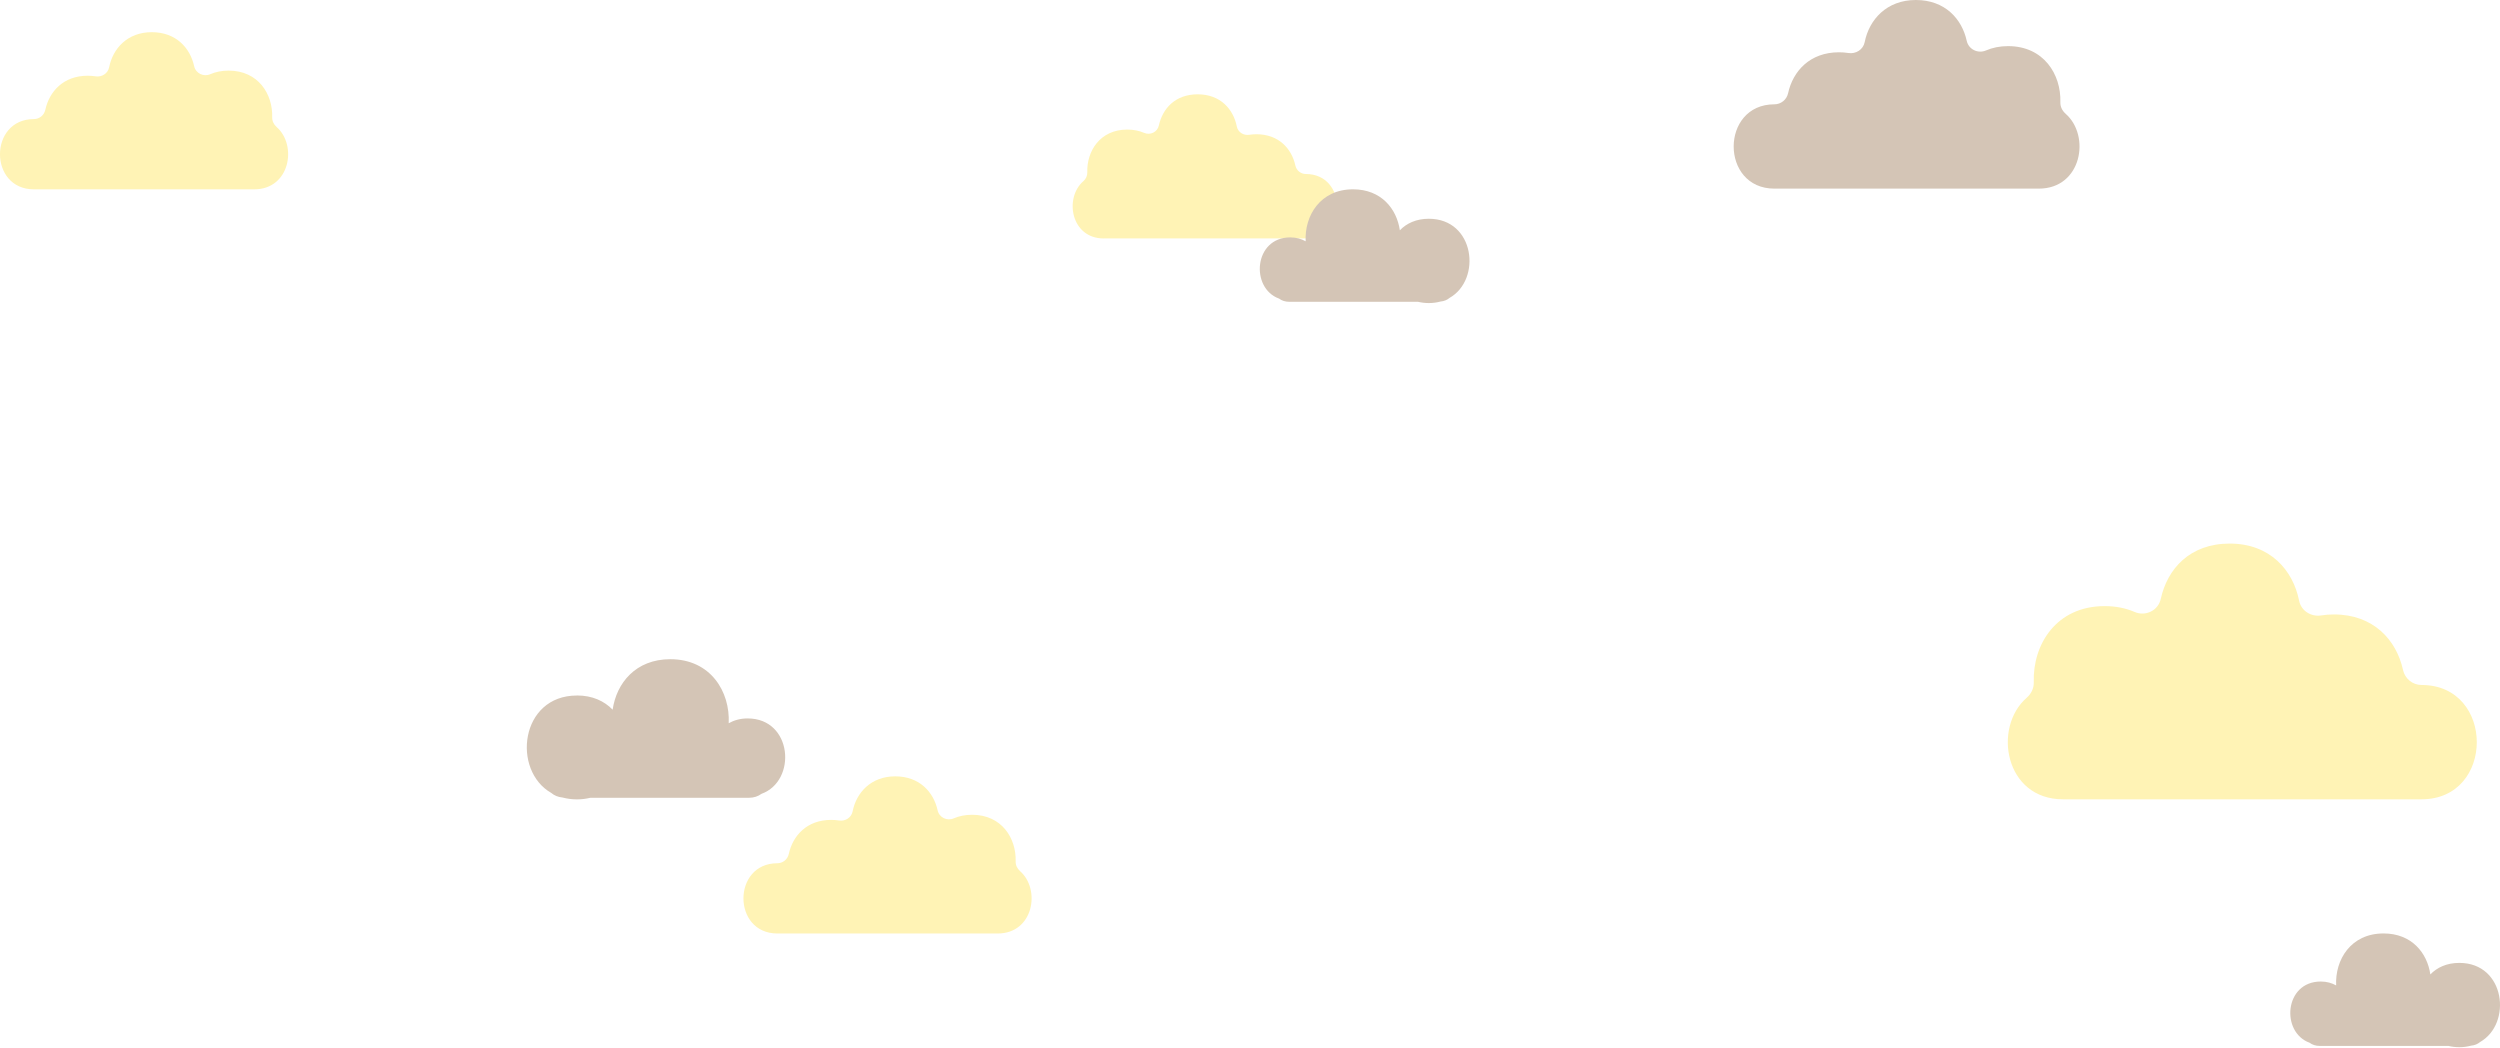
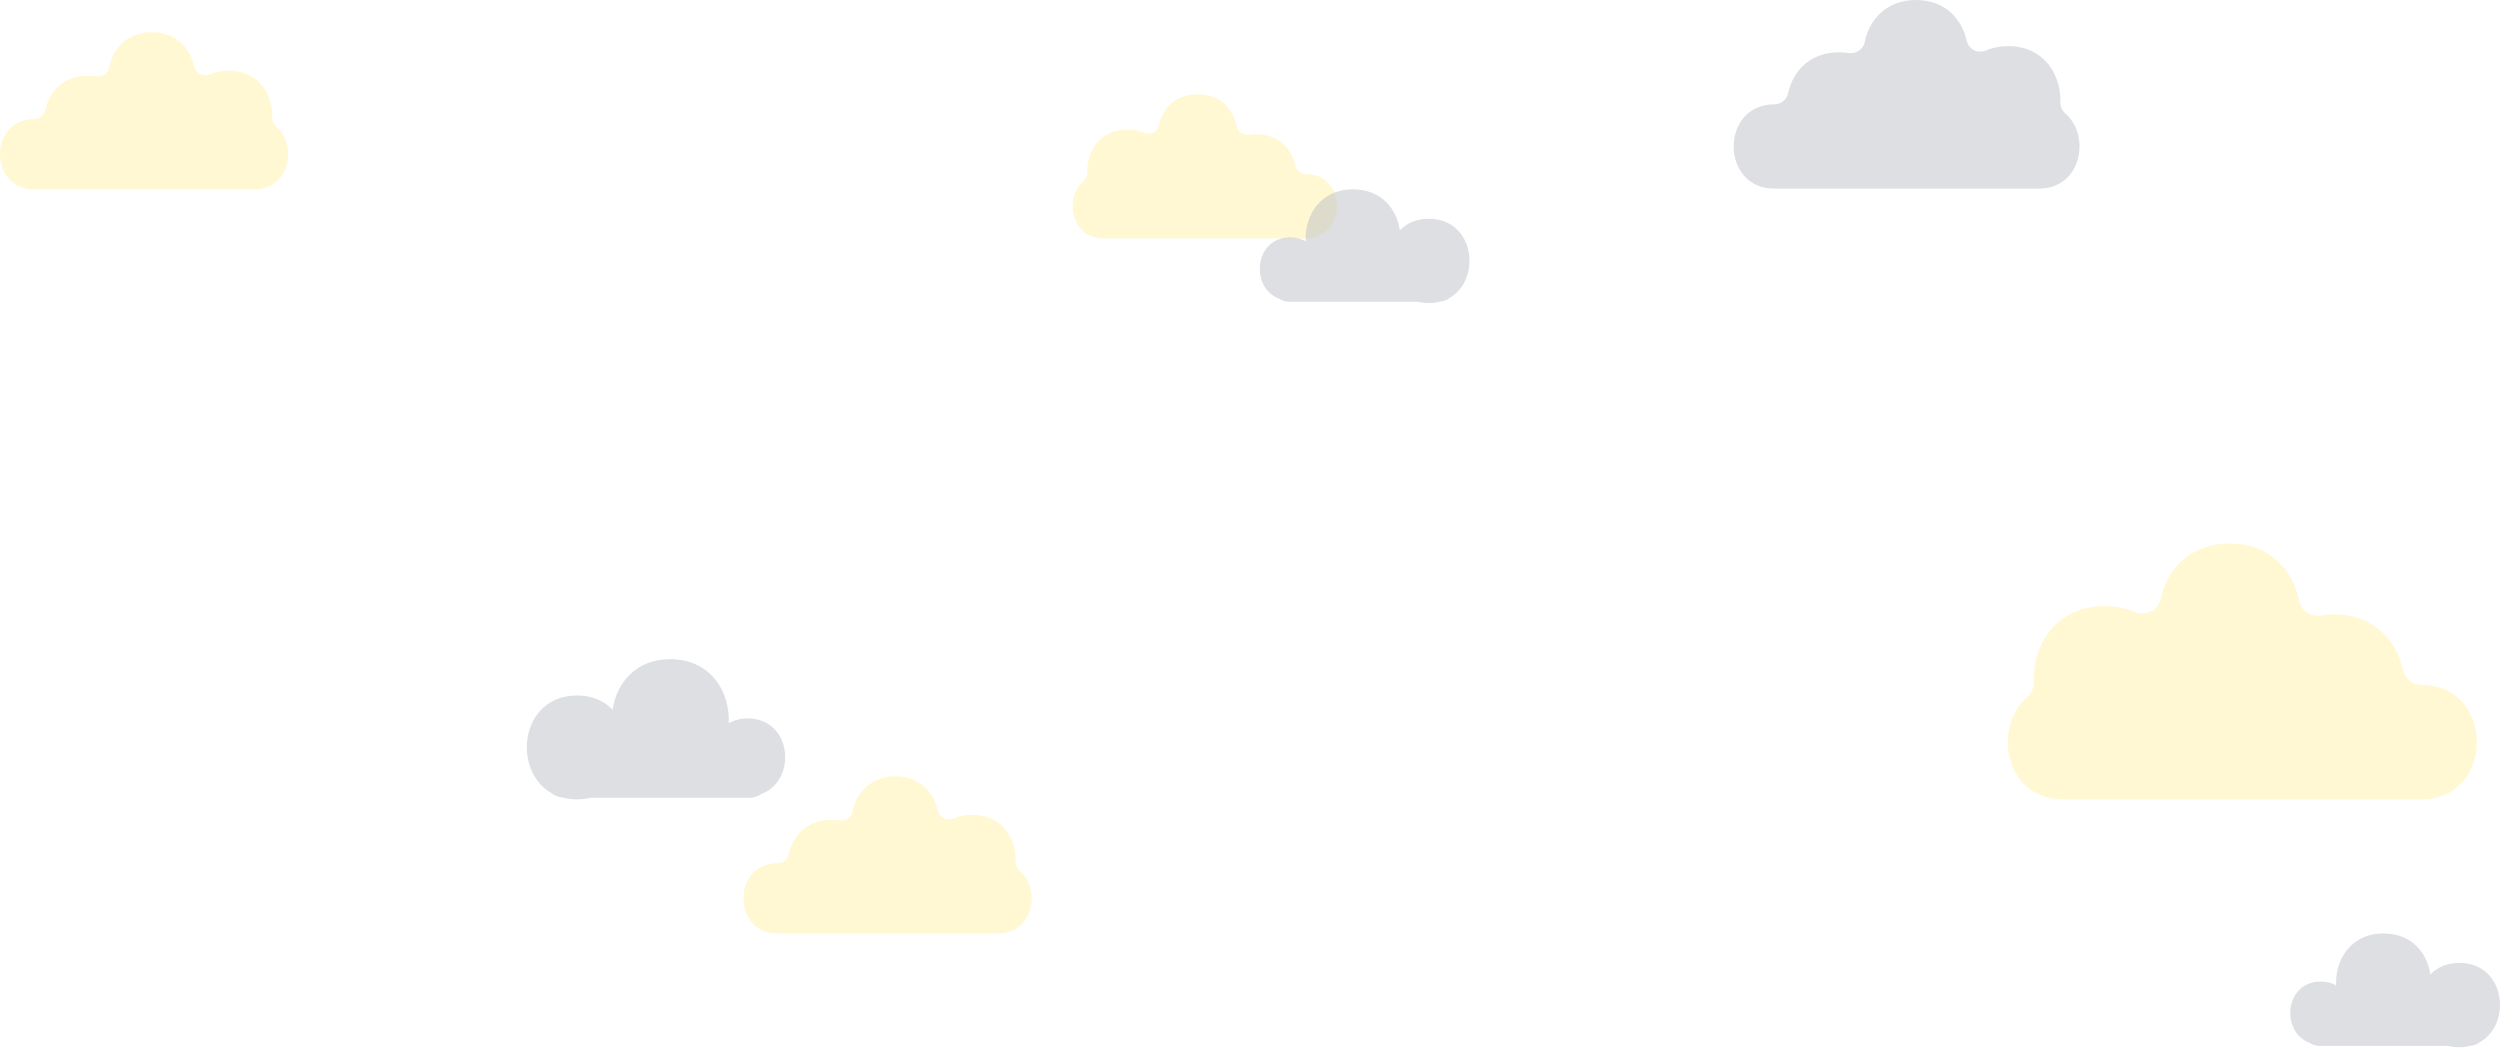
<svg xmlns="http://www.w3.org/2000/svg" id="Layer_2" data-name="Layer 2" viewBox="0 0 1049.44 439.59">
  <defs>
    <style>
      .cls-1 {
-         fill: #d4c5b6;
+         fill: #fff3b5;
+         opacity: .6;
      }

      .cls-1, .cls-2 {
        stroke-width: 0px;
      }

      .cls-2 {
-         fill: #fff3b5;
+         fill: #bcbfc5;
+         opacity: .5;
      }
    </style>
  </defs>
  <g id="Layer_1-2" data-name="Layer 1">
    <g>
-       <path class="cls-2" d="M866,335.53h150.52c30.93,0,30.88-47.99,0-47.99h0c-3.77,0-6.99-2.64-7.8-6.33-2.74-12.53-12.38-23.28-28.96-23.28-1.87,0-3.66.14-5.35.41-4.31.68-8.46-1.94-9.31-6.22-2.54-12.81-12.23-23.94-29.1-23.94s-26.22,10.72-28.96,23.22c-1.07,4.9-6.39,7.48-11,5.48-3.61-1.56-7.79-2.45-12.55-2.45-20.34,0-30.25,16.14-29.76,31.92.08,2.53-1.05,4.87-2.95,6.53-14.36,12.49-9.27,42.65,15.22,42.65Z" />
-       <path class="cls-1" d="M867.07,47.71c-1.41-1.22-2.24-2.95-2.18-4.81.36-11.63-6.95-23.54-21.95-23.54-3.51,0-6.59.66-9.25,1.81-3.4,1.47-7.32-.43-8.11-4.04-2.02-9.22-9.14-17.13-21.36-17.13s-19.59,8.21-21.46,17.66c-.63,3.16-3.68,5.09-6.86,4.59-1.25-.2-2.56-.3-3.95-.3-12.22,0-19.33,7.93-21.35,17.17-.59,2.72-2.97,4.67-5.75,4.67h0c-22.77,0-22.81,35.39,0,35.39h111c18.05,0,21.81-22.24,11.22-31.45Z" />
-       <path class="cls-2" d="M428.17,365.64c-1.17-1.02-1.86-2.46-1.82-4.01.3-9.69-5.79-19.61-18.29-19.61-2.92,0-5.49.55-7.71,1.51-2.83,1.22-6.1-.36-6.76-3.37-1.69-7.68-7.61-14.27-17.8-14.27s-16.32,6.84-17.88,14.71c-.52,2.63-3.07,4.24-5.72,3.82-1.04-.16-2.14-.25-3.29-.25-10.18,0-16.11,6.61-17.79,14.31-.49,2.26-2.48,3.89-4.79,3.89h0c-18.97,0-19,29.49,0,29.49h92.49c15.04,0,18.17-18.53,9.35-26.21Z" />
-       <path class="cls-2" d="M116.08,53.26c-1.17-1.02-1.86-2.46-1.82-4.01.3-9.69-5.79-19.61-18.29-19.61-2.92,0-5.49.55-7.71,1.51-2.83,1.22-6.1-.36-6.76-3.37-1.69-7.68-7.61-14.27-17.8-14.27s-16.32,6.84-17.88,14.71c-.52,2.63-3.07,4.24-5.72,3.82-1.04-.16-2.14-.25-3.29-.25-10.18,0-16.11,6.61-17.79,14.31-.49,2.26-2.48,3.89-4.79,3.89h0c-18.97,0-19,29.49,0,29.49h92.49c15.04,0,18.17-18.53,9.35-26.21Z" />
-       <path class="cls-2" d="M463.34,100.08h84.82c17.43,0,17.4-27.04,0-27.04h0c-2.13,0-3.94-1.49-4.4-3.57-1.54-7.06-6.98-13.12-16.32-13.12-1.06,0-2.06.08-3.02.23-2.43.38-4.77-1.09-5.24-3.5-1.43-7.22-6.89-13.49-16.4-13.49s-14.78,6.04-16.32,13.09c-.61,2.76-3.6,4.21-6.2,3.09-2.03-.88-4.39-1.38-7.07-1.38-11.46,0-17.05,9.1-16.77,17.99.04,1.42-.59,2.74-1.66,3.68-8.09,7.04-5.22,24.04,8.58,24.04Z" />
-       <path class="cls-1" d="M599.78,91.83c-5.28,0-9.33,1.92-12.16,4.84-1.31-9.05-7.83-17.2-19.65-17.2-13.79,0-20.41,11.12-19.89,21.82-1.79-1-3.91-1.64-6.46-1.64-15.32,0-16.87,21.3-4.69,25.7,1.11.83,2.55,1.34,4.31,1.34h54.02c1.4.33,2.89.53,4.52.53,1.78,0,3.4-.24,4.9-.64,1.56-.15,2.83-.69,3.81-1.53,13.54-7.68,10.67-33.22-8.71-33.22Z" />
-       <path class="cls-1" d="M1032.36,404.2c-5.28,0-9.33,1.92-12.16,4.84-1.31-9.05-7.83-17.2-19.65-17.2-13.79,0-20.41,11.12-19.89,21.82-1.79-1-3.91-1.64-6.46-1.64-15.32,0-16.87,21.3-4.69,25.7,1.11.83,2.55,1.34,4.31,1.34h54.02c1.4.33,2.89.53,4.52.53,1.78,0,3.4-.24,4.9-.64,1.56-.15,2.83-.69,3.81-1.53,13.54-7.68,10.67-33.22-8.71-33.22Z" />
-       <path class="cls-1" d="M242.19,291.94c6.51,0,11.49,2.36,14.98,5.97,1.61-11.15,9.65-21.19,24.21-21.19,16.98,0,25.15,13.7,24.51,26.88,2.2-1.24,4.82-2.02,7.96-2.02,18.87,0,20.79,26.24,5.78,31.66-1.37,1.02-3.14,1.66-5.32,1.66h-66.55c-1.72.41-3.57.66-5.57.66-2.19,0-4.19-.29-6.04-.78-1.92-.18-3.49-.86-4.69-1.89-16.69-9.46-13.15-40.93,10.73-40.93Z" />
+       <path class="cls-1" d="M866,335.53h150.52c30.93,0,30.88-47.99,0-47.99h0c-3.77,0-6.99-2.64-7.8-6.33-2.74-12.53-12.38-23.28-28.96-23.28-1.87,0-3.66.14-5.35.41-4.31.68-8.46-1.94-9.31-6.22-2.54-12.81-12.23-23.94-29.1-23.94s-26.22,10.72-28.96,23.22c-1.07,4.9-6.39,7.48-11,5.48-3.61-1.56-7.79-2.45-12.55-2.45-20.34,0-30.25,16.14-29.76,31.92.08,2.53-1.05,4.87-2.95,6.53-14.36,12.49-9.27,42.65,15.22,42.65Z" />
+       <path class="cls-2" d="M867.07,47.71c-1.41-1.22-2.24-2.95-2.18-4.81.36-11.63-6.95-23.54-21.95-23.54-3.51,0-6.59.66-9.25,1.81-3.4,1.47-7.32-.43-8.11-4.04-2.02-9.22-9.14-17.13-21.36-17.13s-19.59,8.21-21.46,17.66c-.63,3.16-3.68,5.09-6.86,4.59-1.25-.2-2.56-.3-3.95-.3-12.22,0-19.33,7.93-21.35,17.17-.59,2.72-2.97,4.67-5.75,4.67h0c-22.77,0-22.81,35.39,0,35.39h111c18.05,0,21.81-22.24,11.22-31.45Z" />
+       <path class="cls-1" d="M428.17,365.64c-1.17-1.02-1.86-2.46-1.82-4.01.3-9.69-5.79-19.61-18.29-19.61-2.92,0-5.49.55-7.71,1.51-2.83,1.22-6.1-.36-6.76-3.37-1.69-7.68-7.61-14.27-17.8-14.27s-16.32,6.84-17.88,14.71c-.52,2.63-3.07,4.24-5.72,3.82-1.04-.16-2.14-.25-3.29-.25-10.18,0-16.11,6.61-17.79,14.31-.49,2.26-2.48,3.89-4.79,3.89h0c-18.97,0-19,29.49,0,29.49h92.49c15.04,0,18.17-18.53,9.35-26.21Z" />
+       <path class="cls-1" d="M116.08,53.26c-1.17-1.02-1.86-2.46-1.82-4.01.3-9.69-5.79-19.61-18.29-19.61-2.92,0-5.49.55-7.71,1.51-2.83,1.22-6.1-.36-6.76-3.37-1.69-7.68-7.61-14.27-17.8-14.27s-16.32,6.84-17.88,14.71c-.52,2.63-3.07,4.24-5.72,3.82-1.04-.16-2.14-.25-3.29-.25-10.18,0-16.11,6.61-17.79,14.31-.49,2.26-2.48,3.89-4.79,3.89h0c-18.97,0-19,29.49,0,29.49h92.49c15.04,0,18.17-18.53,9.35-26.21Z" />
+       <path class="cls-1" d="M463.34,100.08h84.82c17.43,0,17.4-27.04,0-27.04h0c-2.13,0-3.94-1.49-4.4-3.57-1.54-7.06-6.98-13.12-16.32-13.12-1.06,0-2.06.08-3.02.23-2.43.38-4.77-1.09-5.24-3.5-1.43-7.22-6.89-13.49-16.4-13.49s-14.78,6.04-16.32,13.09c-.61,2.76-3.6,4.21-6.2,3.09-2.03-.88-4.39-1.38-7.07-1.38-11.46,0-17.05,9.1-16.77,17.99.04,1.42-.59,2.74-1.66,3.68-8.09,7.04-5.22,24.04,8.58,24.04Z" />
+       <path class="cls-2" d="M599.78,91.83c-5.28,0-9.33,1.92-12.16,4.84-1.31-9.05-7.83-17.2-19.65-17.2-13.79,0-20.41,11.12-19.89,21.82-1.79-1-3.91-1.64-6.46-1.64-15.32,0-16.87,21.3-4.69,25.7,1.11.83,2.55,1.34,4.31,1.34h54.02c1.4.33,2.89.53,4.52.53,1.78,0,3.4-.24,4.9-.64,1.56-.15,2.83-.69,3.81-1.53,13.54-7.68,10.67-33.22-8.71-33.22Z" />
+       <path class="cls-2" d="M1032.36,404.2c-5.28,0-9.33,1.92-12.16,4.84-1.31-9.05-7.83-17.2-19.65-17.2-13.79,0-20.41,11.12-19.89,21.82-1.79-1-3.91-1.64-6.46-1.64-15.32,0-16.87,21.3-4.69,25.7,1.11.83,2.55,1.34,4.31,1.34h54.02c1.4.33,2.89.53,4.52.53,1.78,0,3.4-.24,4.9-.64,1.56-.15,2.83-.69,3.81-1.53,13.54-7.68,10.67-33.22-8.71-33.22Z" />
+       <path class="cls-2" d="M242.19,291.94c6.51,0,11.49,2.36,14.98,5.97,1.61-11.15,9.65-21.19,24.21-21.19,16.98,0,25.15,13.7,24.51,26.88,2.2-1.24,4.82-2.02,7.96-2.02,18.87,0,20.79,26.24,5.78,31.66-1.37,1.02-3.14,1.66-5.32,1.66h-66.55c-1.72.41-3.57.66-5.57.66-2.19,0-4.19-.29-6.04-.78-1.92-.18-3.49-.86-4.69-1.89-16.69-9.46-13.15-40.93,10.73-40.93Z" />
    </g>
  </g>
</svg>
